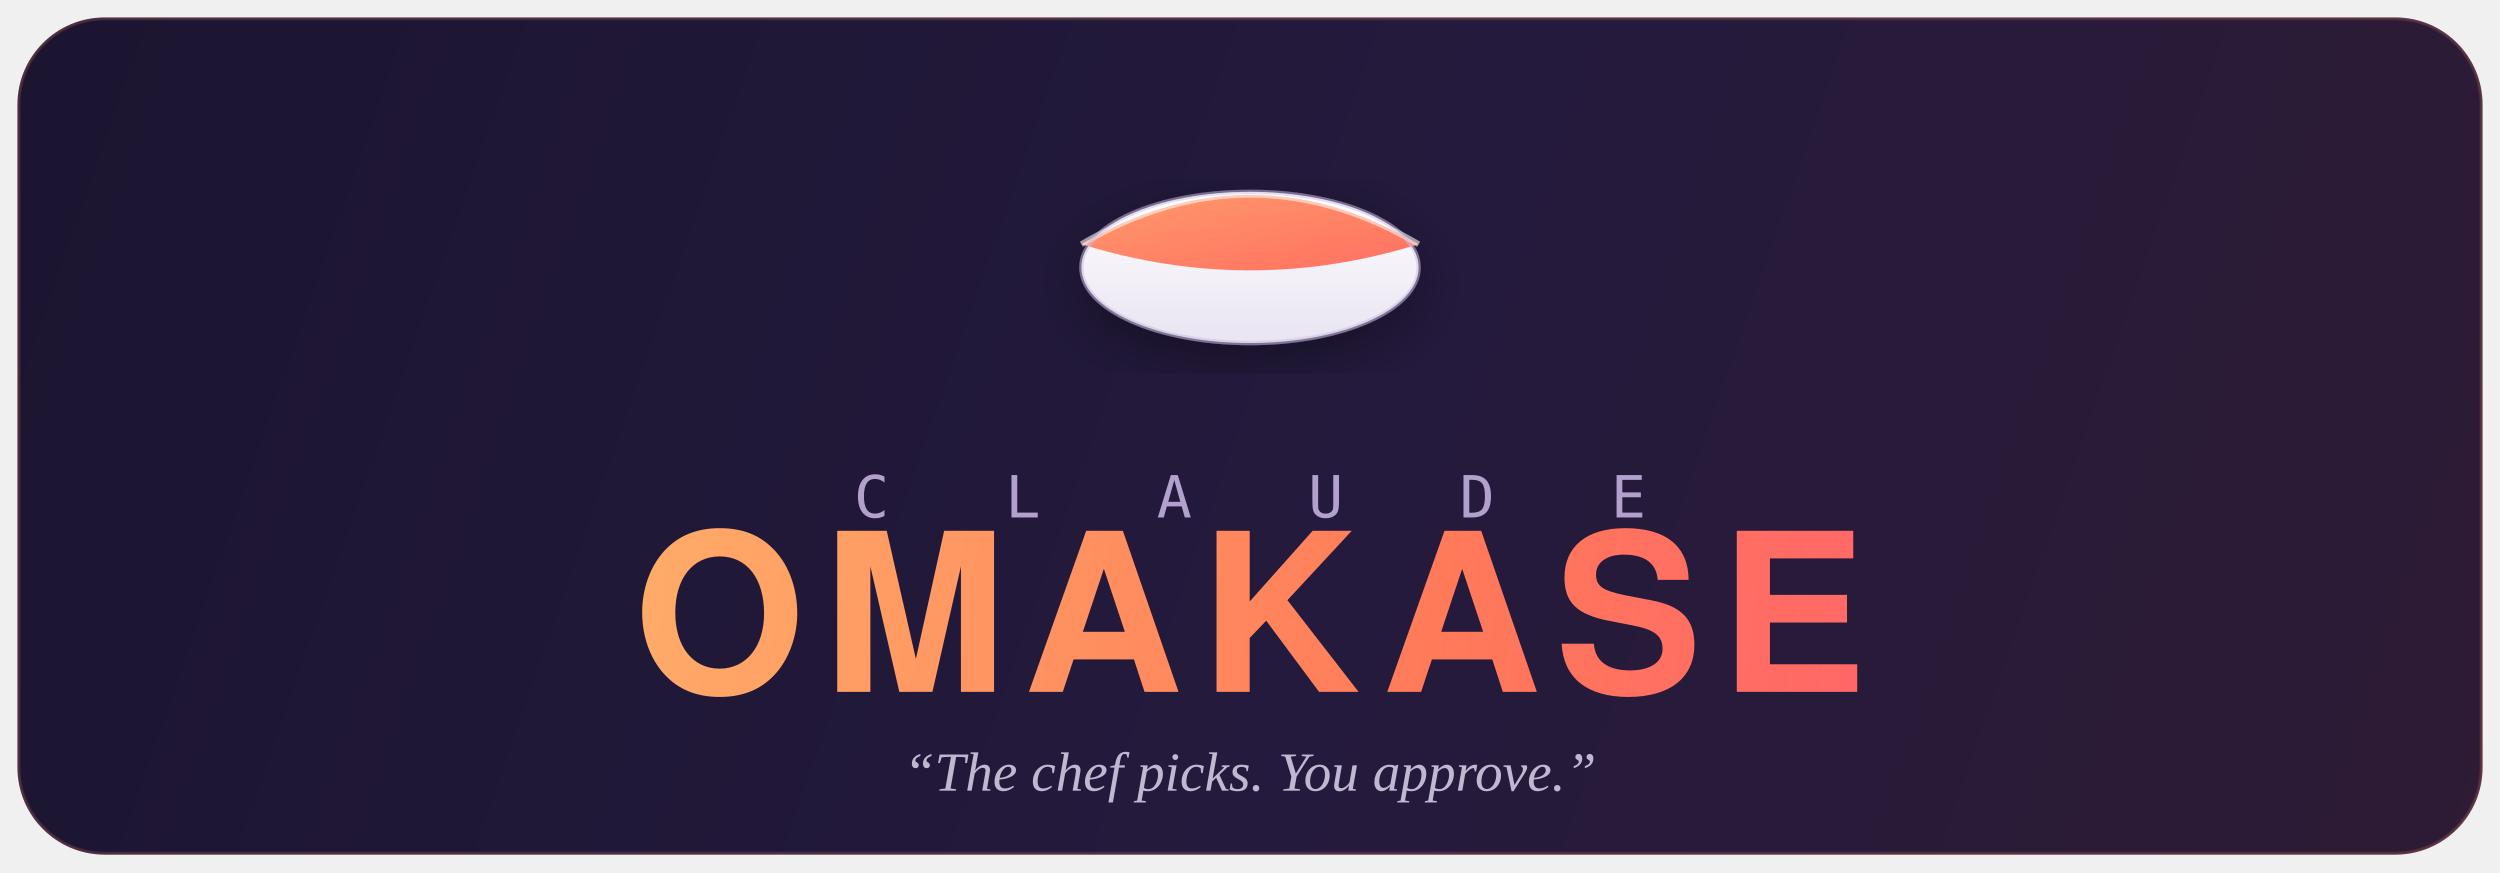
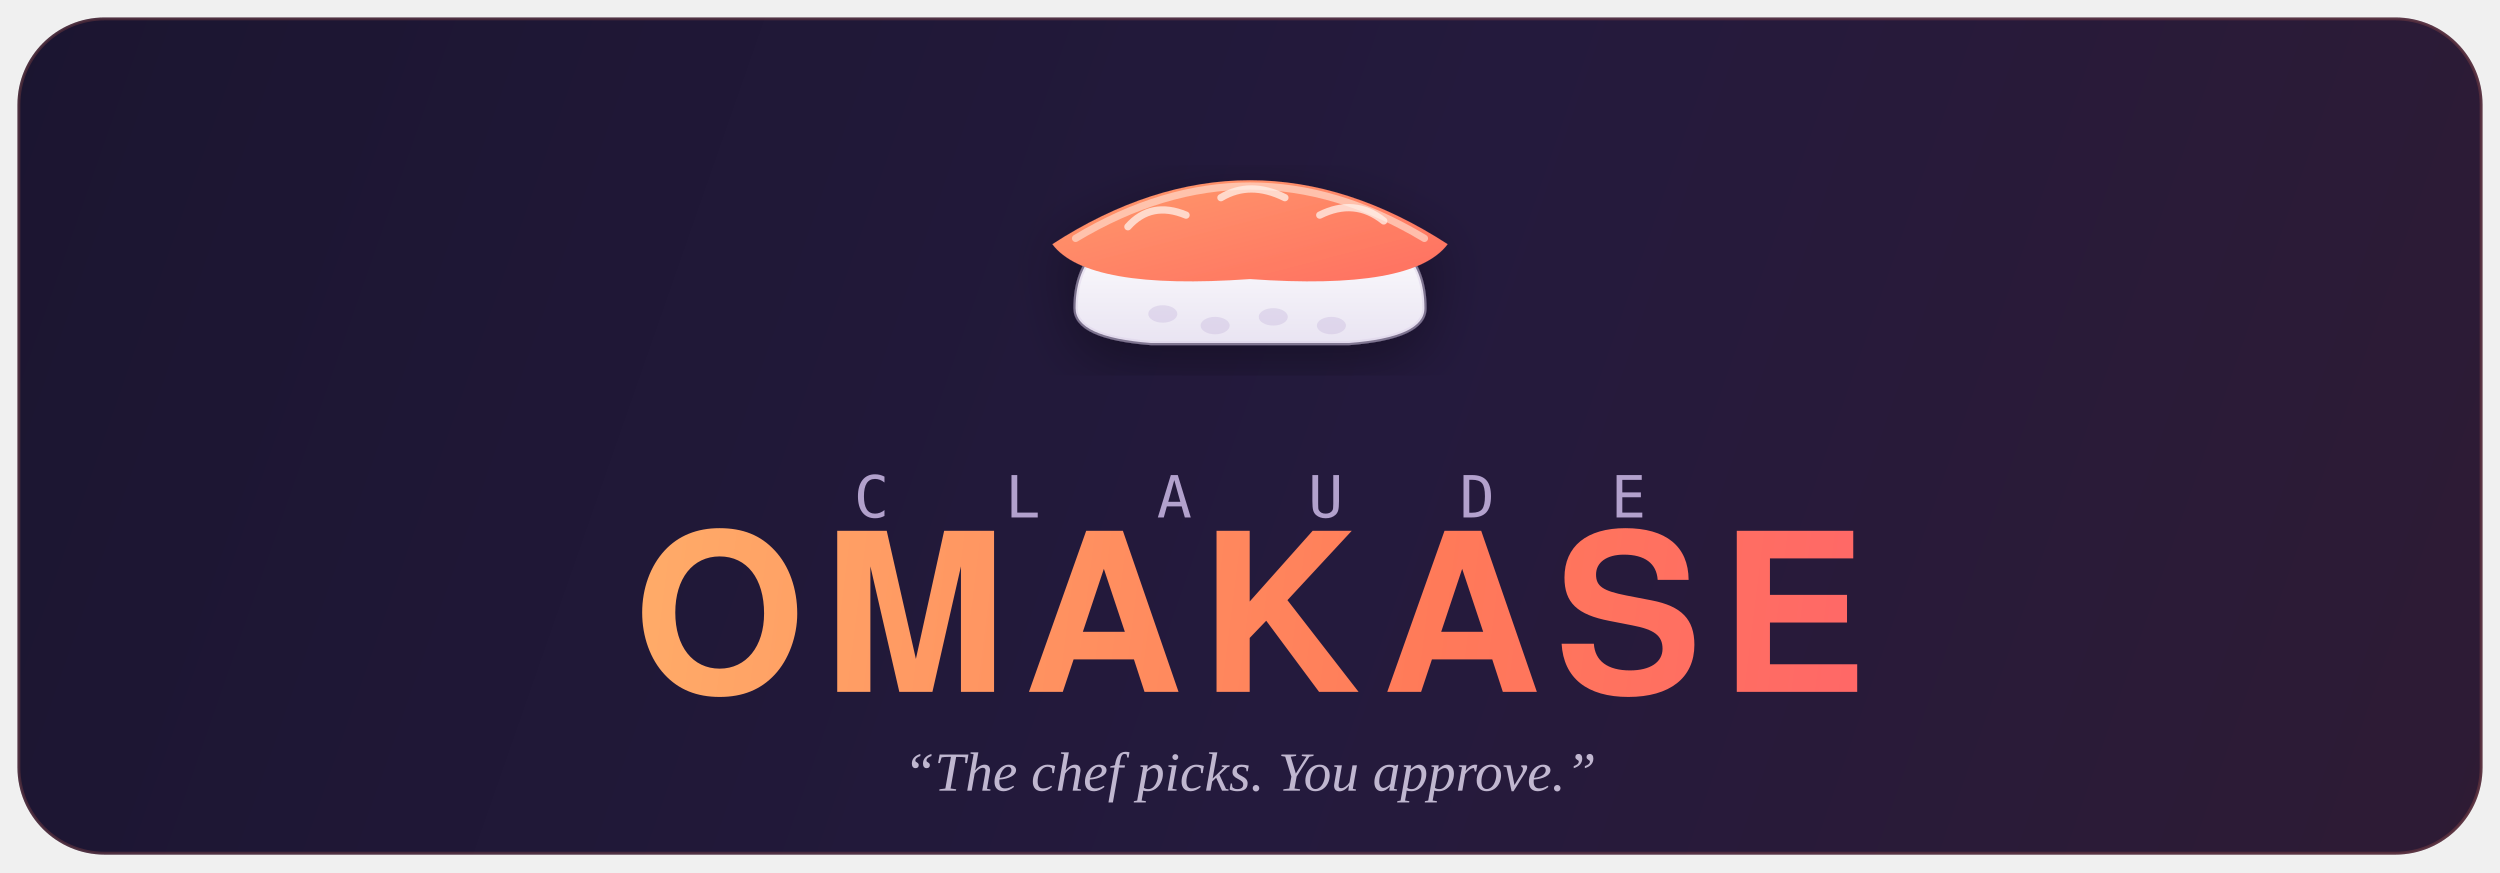
<svg xmlns="http://www.w3.org/2000/svg" width="860" height="300" viewBox="0 0 860 300" fill="none" role="img" aria-label="Claude Omakase — The chef picks. You approve.">
  <defs>
    <linearGradient id="bg" x1="0" y1="0" x2="860" y2="300" gradientUnits="userSpaceOnUse">
      <stop offset="0" stop-color="#1b1530" />
      <stop offset="0.55" stop-color="#241a3d" />
      <stop offset="1" stop-color="#2e1b34" />
    </linearGradient>
    <linearGradient id="wordmark" x1="180" y1="120" x2="820" y2="200" gradientUnits="userSpaceOnUse">
      <stop offset="0" stop-color="#ffb46b" />
      <stop offset="0.5" stop-color="#ff7a59" />
      <stop offset="1" stop-color="#ff5277" />
    </linearGradient>
    <linearGradient id="rice" x1="0" y1="0" x2="0" y2="1">
      <stop offset="0" stop-color="#ffffff" />
      <stop offset="1" stop-color="#e9e4f2" />
    </linearGradient>
    <linearGradient id="salmon" x1="0" y1="0" x2="1" y2="1">
      <stop offset="0" stop-color="#ff9a6b" />
      <stop offset="1" stop-color="#ff6f61" />
    </linearGradient>
    <filter id="soft" x="-20%" y="-20%" width="140%" height="140%">
      <feDropShadow dx="0" dy="6" stdDeviation="10" flood-color="#000000" flood-opacity="0.35" />
    </filter>
  </defs>
  <rect x="6" y="6" width="848" height="288" rx="30" fill="url(#bg)" stroke="#ffffff" stroke-opacity="0.06" />
  <rect x="6.5" y="6.5" width="847" height="287" rx="29.5" fill="none" stroke="#ff7a59" stroke-opacity="0.18" />
-   <g filter="url(#soft)" transform="translate(430,78)">
-     <ellipse cx="0" cy="14" rx="58" ry="26" fill="url(#rice)" />
-     <path d="M-58 6 q58 -34 116 0 q-58 18 -116 0 Z" fill="url(#salmon)" />
-     <path d="M-58 6 q58 -34 116 0" fill="none" stroke="#ffffff" stroke-opacity="0.55" stroke-width="2" />
-     <ellipse cx="0" cy="14" rx="58" ry="26" fill="none" stroke="#cdbfe0" stroke-opacity="0.5" stroke-width="1.5" />
+   <g filter="url(#soft)" transform="translate(430,60)">
+     <path d="M -60 46 Q -60 22 -34 18 L 34 18 Q 60 22 60 46 Q 60 56 34 58 L -34 58 Q -60 56 -60 46 Z" fill="url(#rice)" stroke="#d9cfe8" stroke-opacity="0.45" stroke-width="1.5" />
+     <g fill="#cdbfe0" fill-opacity="0.45">
+       <ellipse cx="-30" cy="48" rx="5" ry="3" />
+       <ellipse cx="-12" cy="52" rx="5" ry="3" />
+       <ellipse cx="8" cy="49" rx="5" ry="3" />
+       <ellipse cx="28" cy="52" rx="5" ry="3" />
+     </g>
+     <path d="M -68 24 Q 0 -20 68 24 Q 56 40 0 36 Q -56 40 -68 24 Z" fill="url(#salmon)" />
+     <path d="M -60 22 Q 0 -14 60 22" fill="none" stroke="#ffd9c9" stroke-opacity="0.7" stroke-width="2.5" stroke-linecap="round" />
+     <g stroke="#fff1ea" stroke-opacity="0.75" stroke-width="2.5" fill="none" stroke-linecap="round">
+       <path d="M -42 18 Q -34 9 -22 14" />
+       <path d="M -10 8 Q 0 2 12 8" />
+       <path d="M 24 14 Q 36 8 46 16" />
+     </g>
  </g>
  <text x="430" y="178" text-anchor="middle" font-family="ui-monospace, SFMono-Regular, Menlo, Consolas, monospace" font-size="20" letter-spacing="14" fill="#cbb8e6" fill-opacity="0.85">C L A U D E</text>
  <text x="430" y="238" text-anchor="middle" font-family="Segoe UI, Helvetica, Arial, sans-serif" font-size="76" font-weight="800" letter-spacing="6" fill="url(#wordmark)">OMAKASE</text>
  <text x="430" y="272" text-anchor="middle" font-family="Georgia, 'Times New Roman', serif" font-style="italic" font-size="19" fill="#e7def5" fill-opacity="0.8">“The chef picks. You approve.”</text>
</svg>
